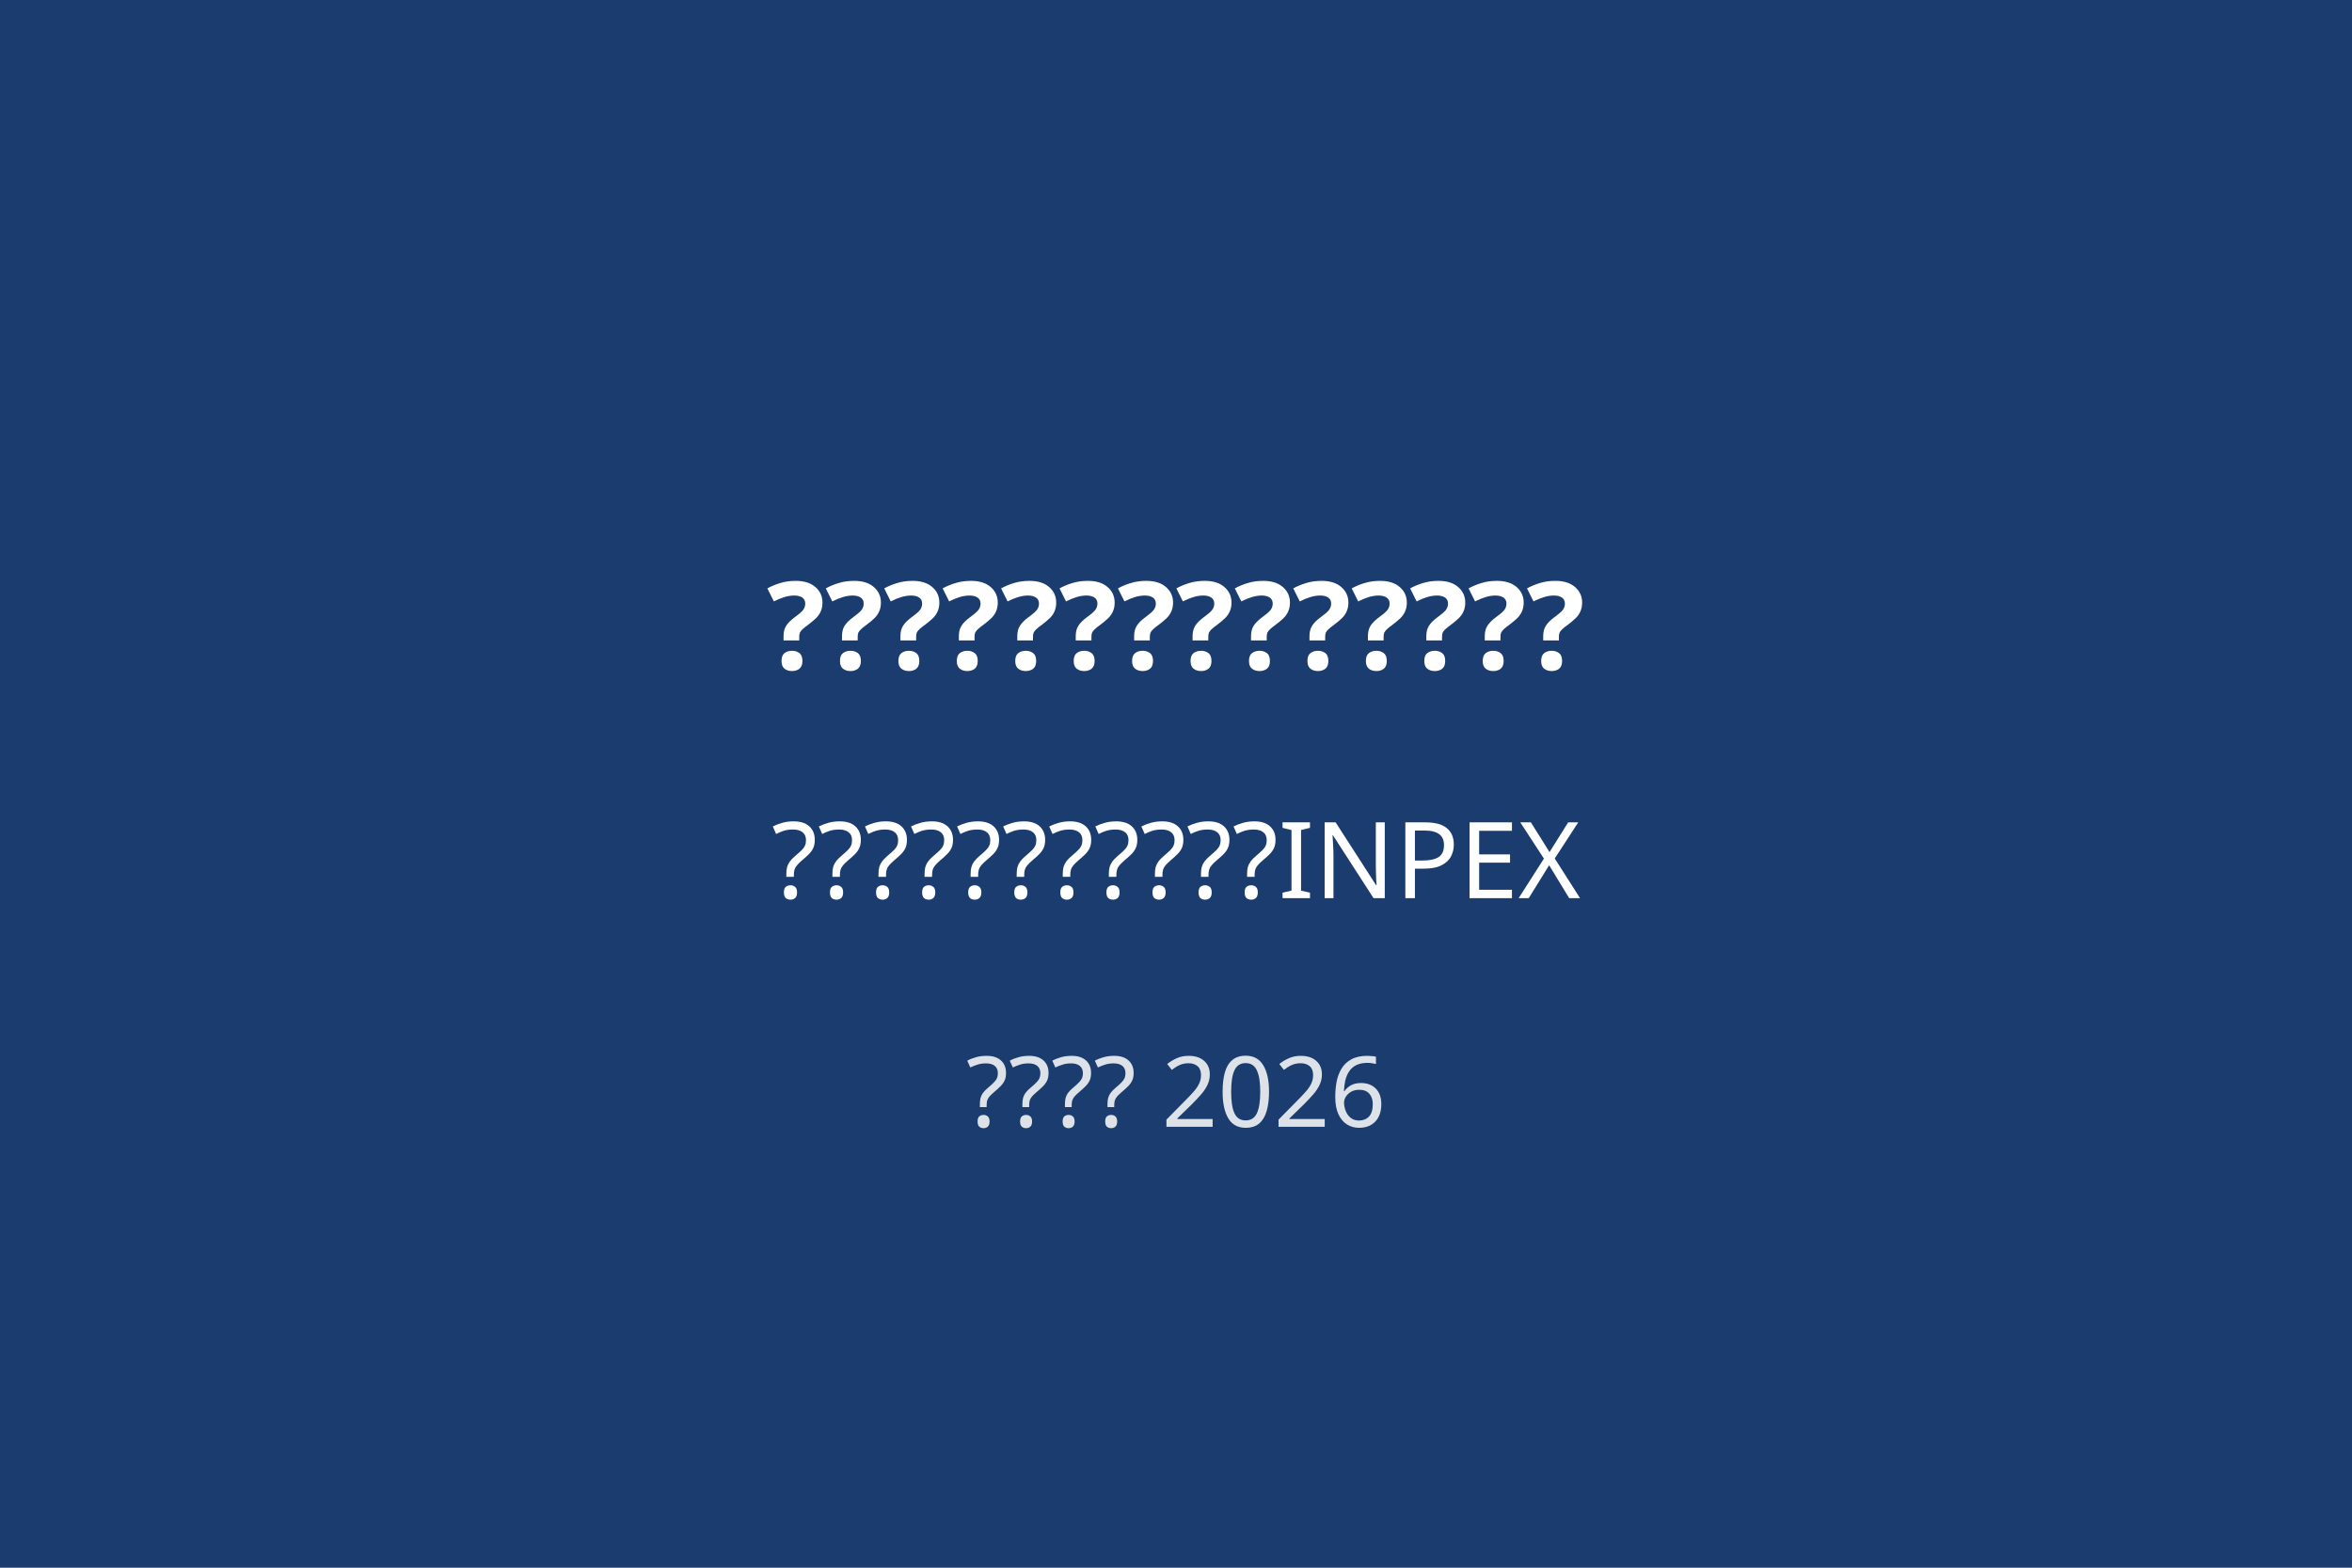
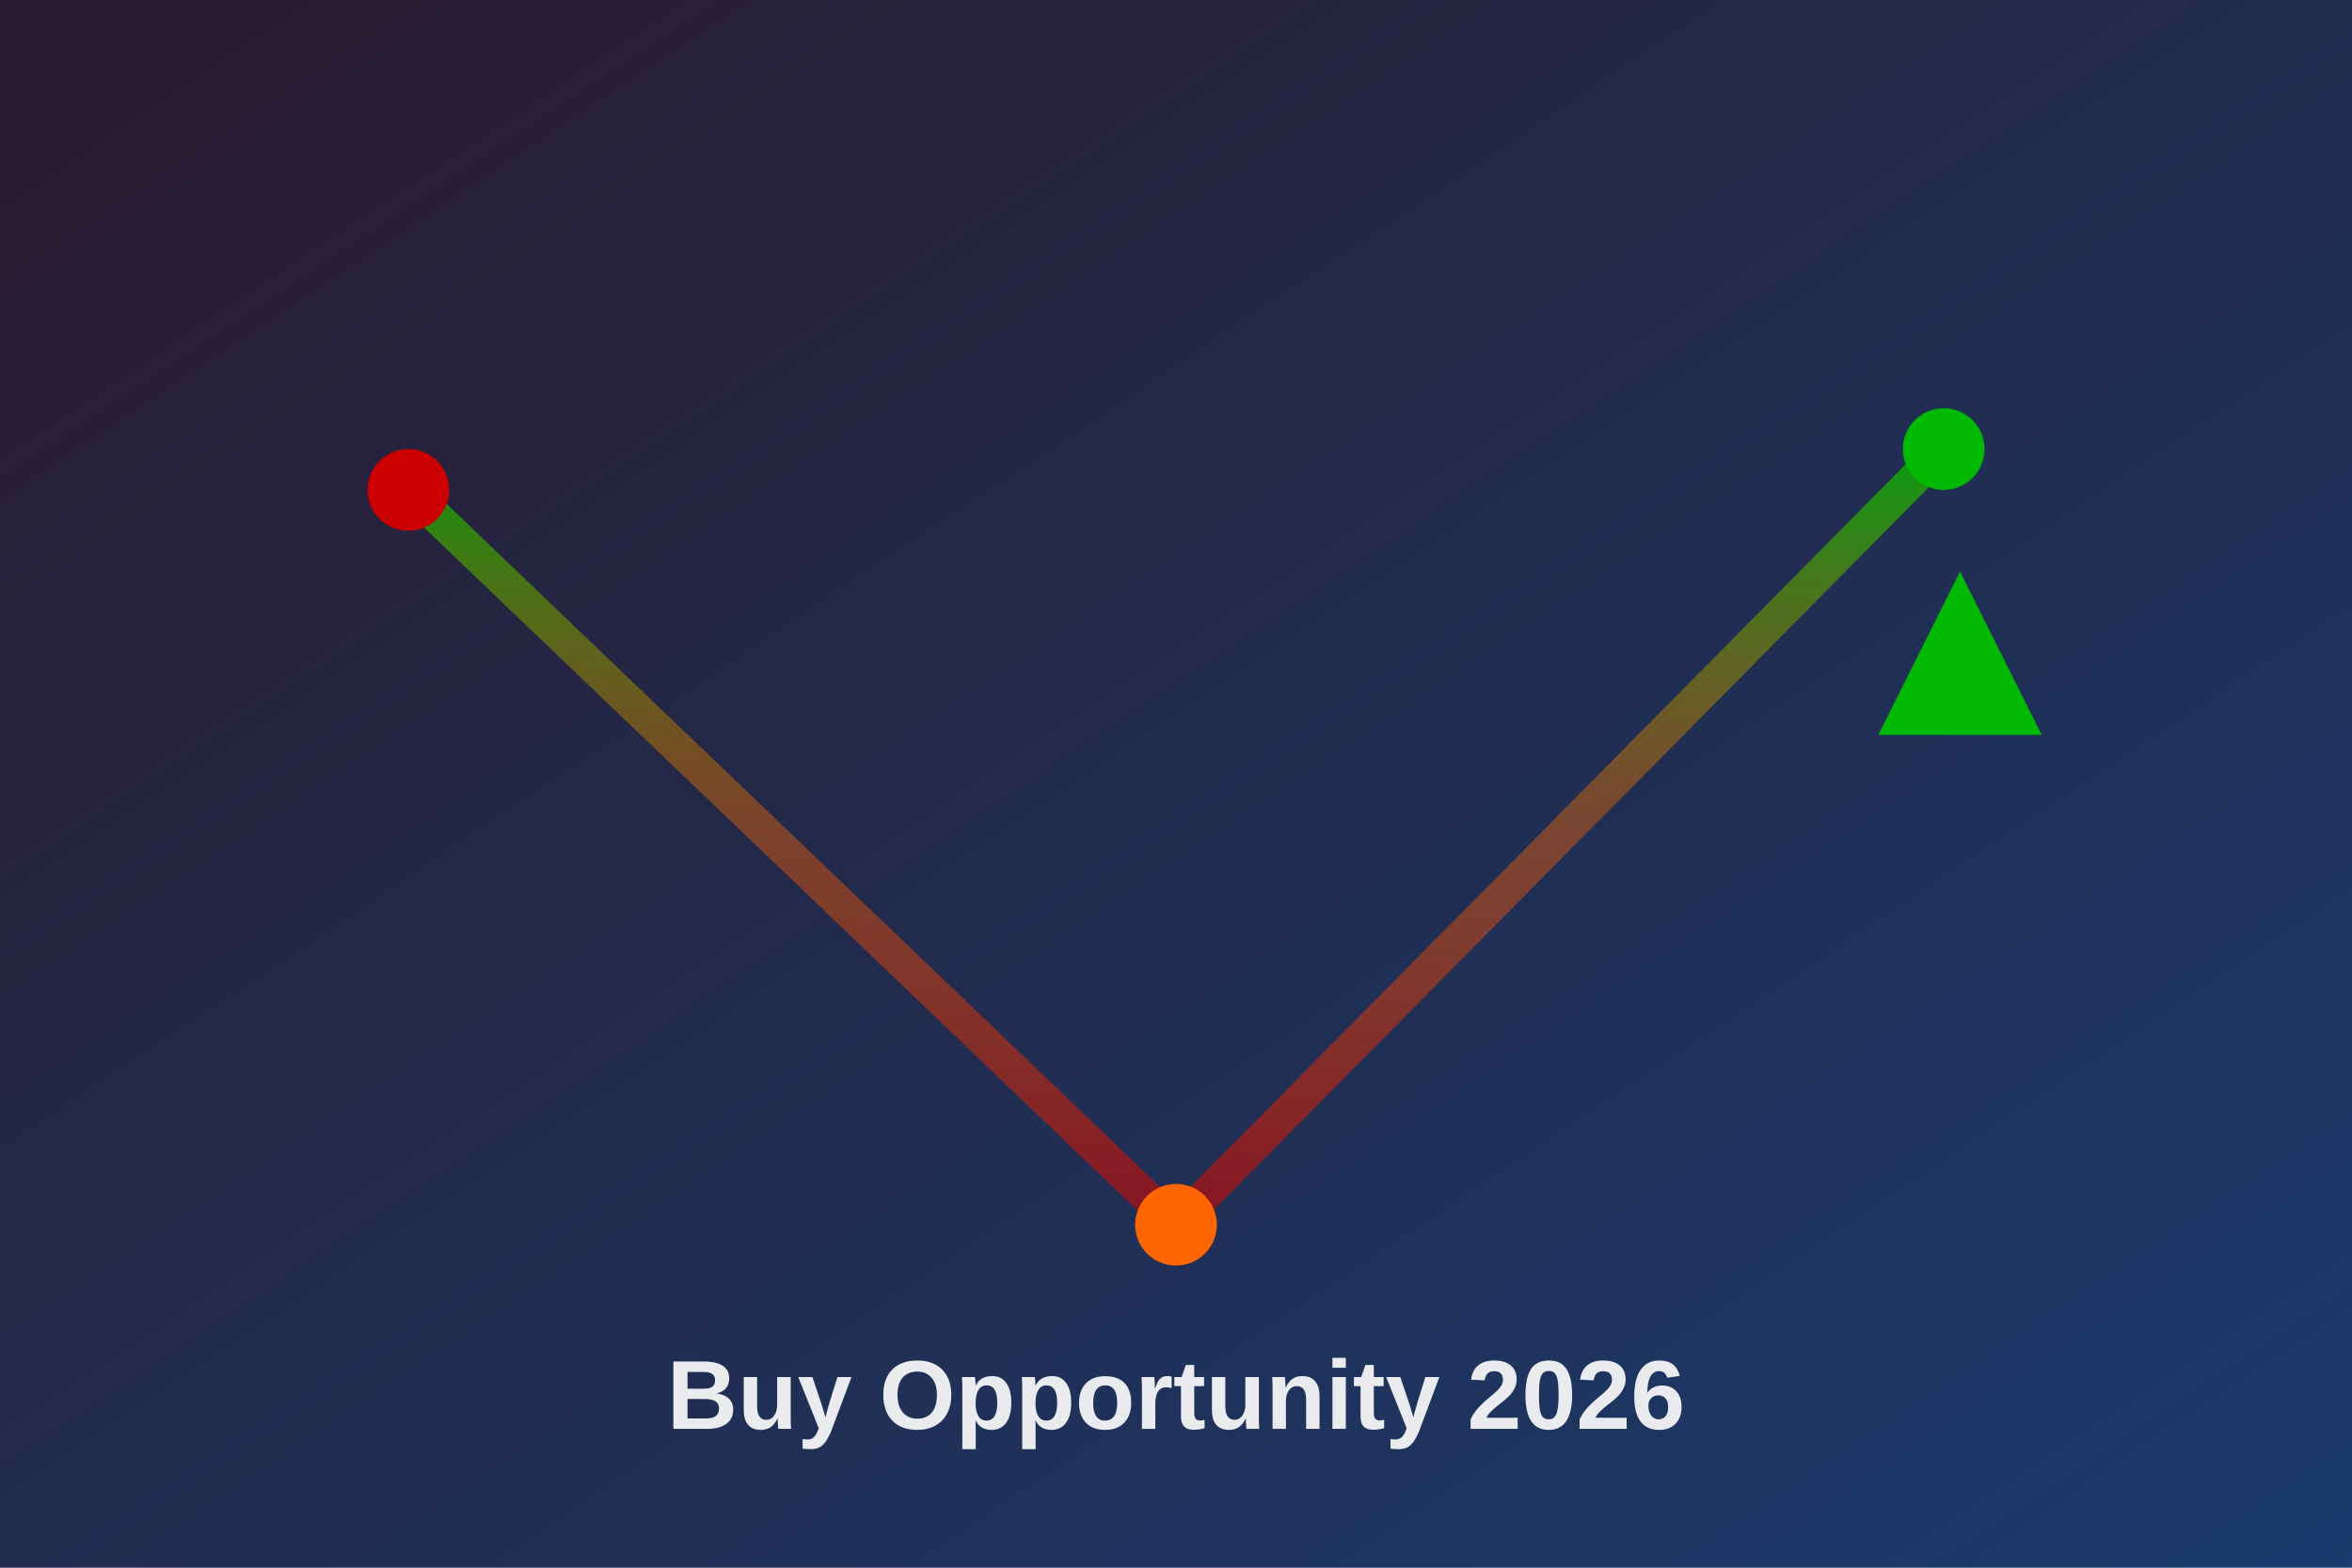
<svg xmlns="http://www.w3.org/2000/svg" width="288" height="192" viewBox="0 0 288 192">
-   <rect fill="#1a3c6e" width="288" height="192" />
-   <text x="144" y="82" fill="white" font-family="Meiryo, sans-serif" font-size="15" text-anchor="middle" font-weight="bold">??????????????</text>
-   <text x="144" y="110" fill="white" font-family="Meiryo, sans-serif" font-size="13" text-anchor="middle">???????????INPEX</text>
-   <text x="144" y="138" fill="rgba(255,255,255,0.85)" font-family="Meiryo, sans-serif" font-size="12" text-anchor="middle">???? 2026</text>
+   <defs>
+     <linearGradient id="bg7" x1="0%" y1="0%" x2="100%" y2="100%">
+       <stop offset="0%" style="stop-color:#2a1a2e" />
+       <stop offset="100%" style="stop-color:#1a3c6e" />
+     </linearGradient>
+     <linearGradient id="recovery" x1="0%" y1="100%" x2="0%" y2="0%">
+       <stop offset="0%" style="stop-color:#cc0000;stop-opacity:0.6" />
+       <stop offset="50%" style="stop-color:#ff6600;stop-opacity:0.4" />
+       <stop offset="100%" style="stop-color:#00B900;stop-opacity:0.8" />
+     </linearGradient>
+   </defs>
+   <rect width="288" height="192" fill="url(#bg7)" />
+   <path d="M 50 60 L 144 150 L 238 55" fill="none" stroke="url(#recovery)" stroke-width="4" stroke-linecap="round" stroke-linejoin="round" />
+   <circle cx="50" cy="60" r="5" fill="#cc0000" />
+   <circle cx="144" cy="150" r="5" fill="#ff6600" />
+   <circle cx="238" cy="55" r="5" fill="#00B900" />
+   <polygon points="230,90 240,70 250,90" fill="#00B900" />
+   <text x="144" y="175" fill="rgba(255,255,255,0.9)" font-family="Arial,sans-serif" font-size="12" font-weight="bold" text-anchor="middle">Buy Opportunity 2026</text>
</svg>
